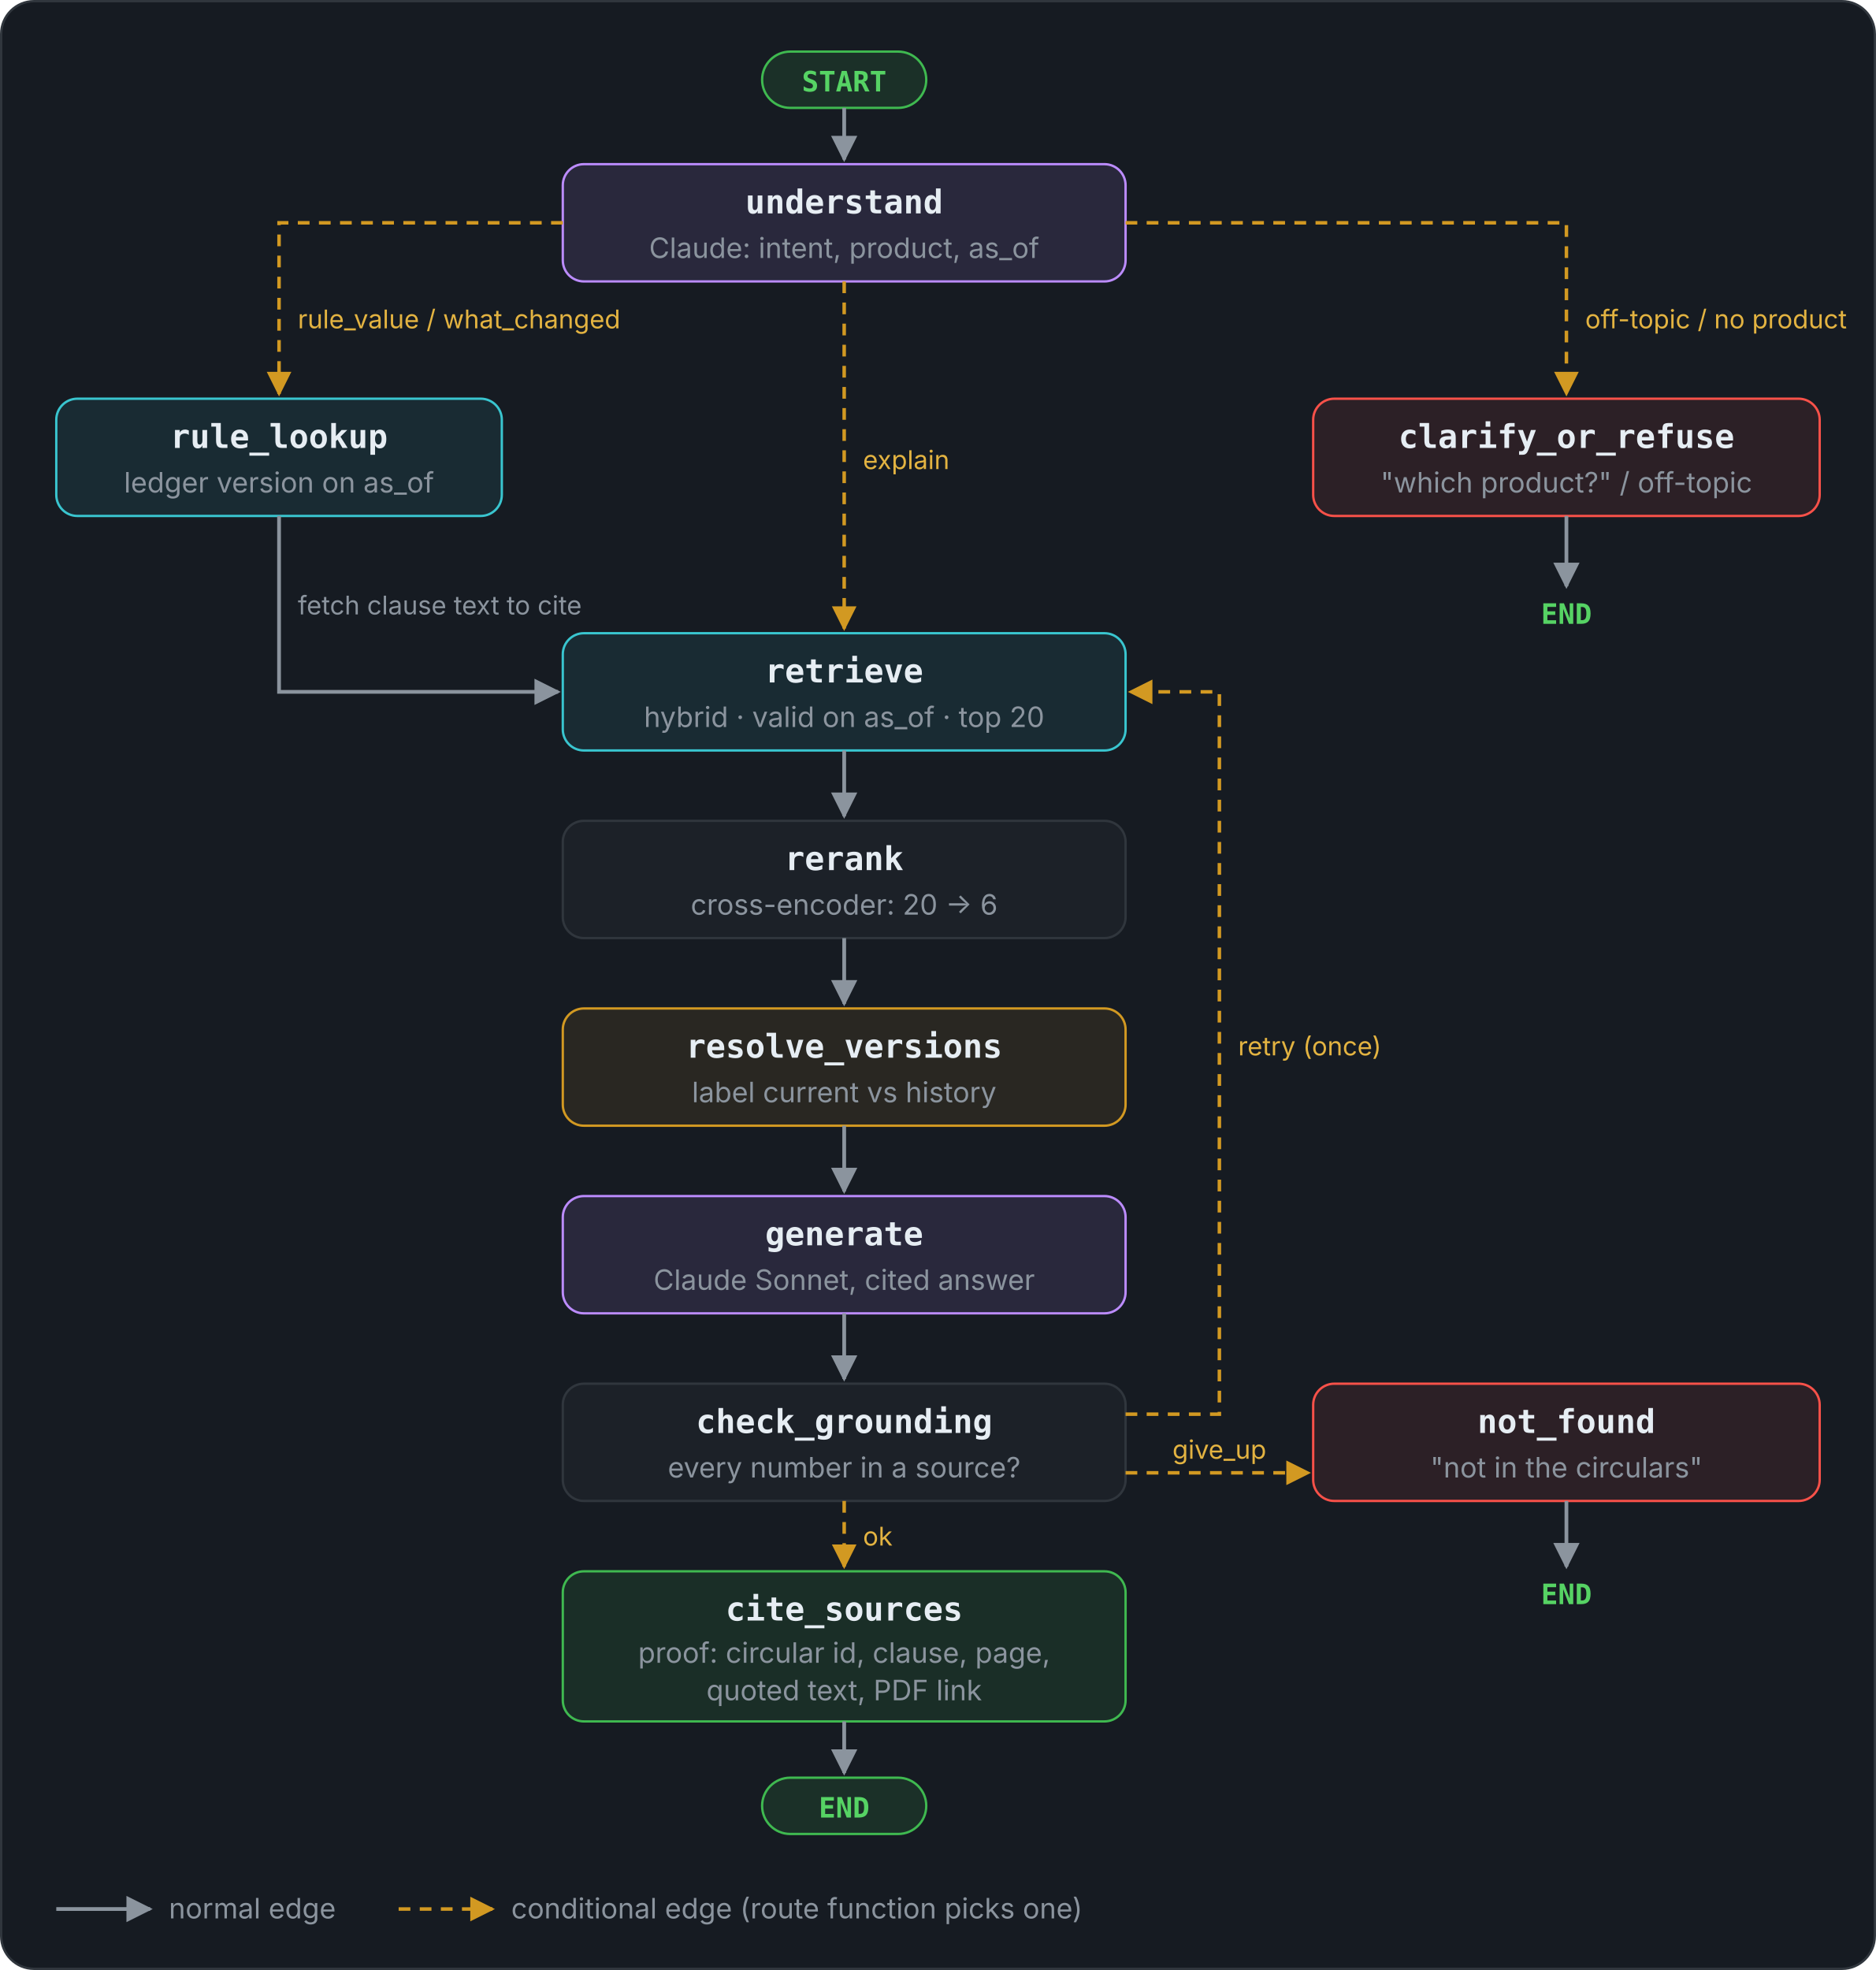
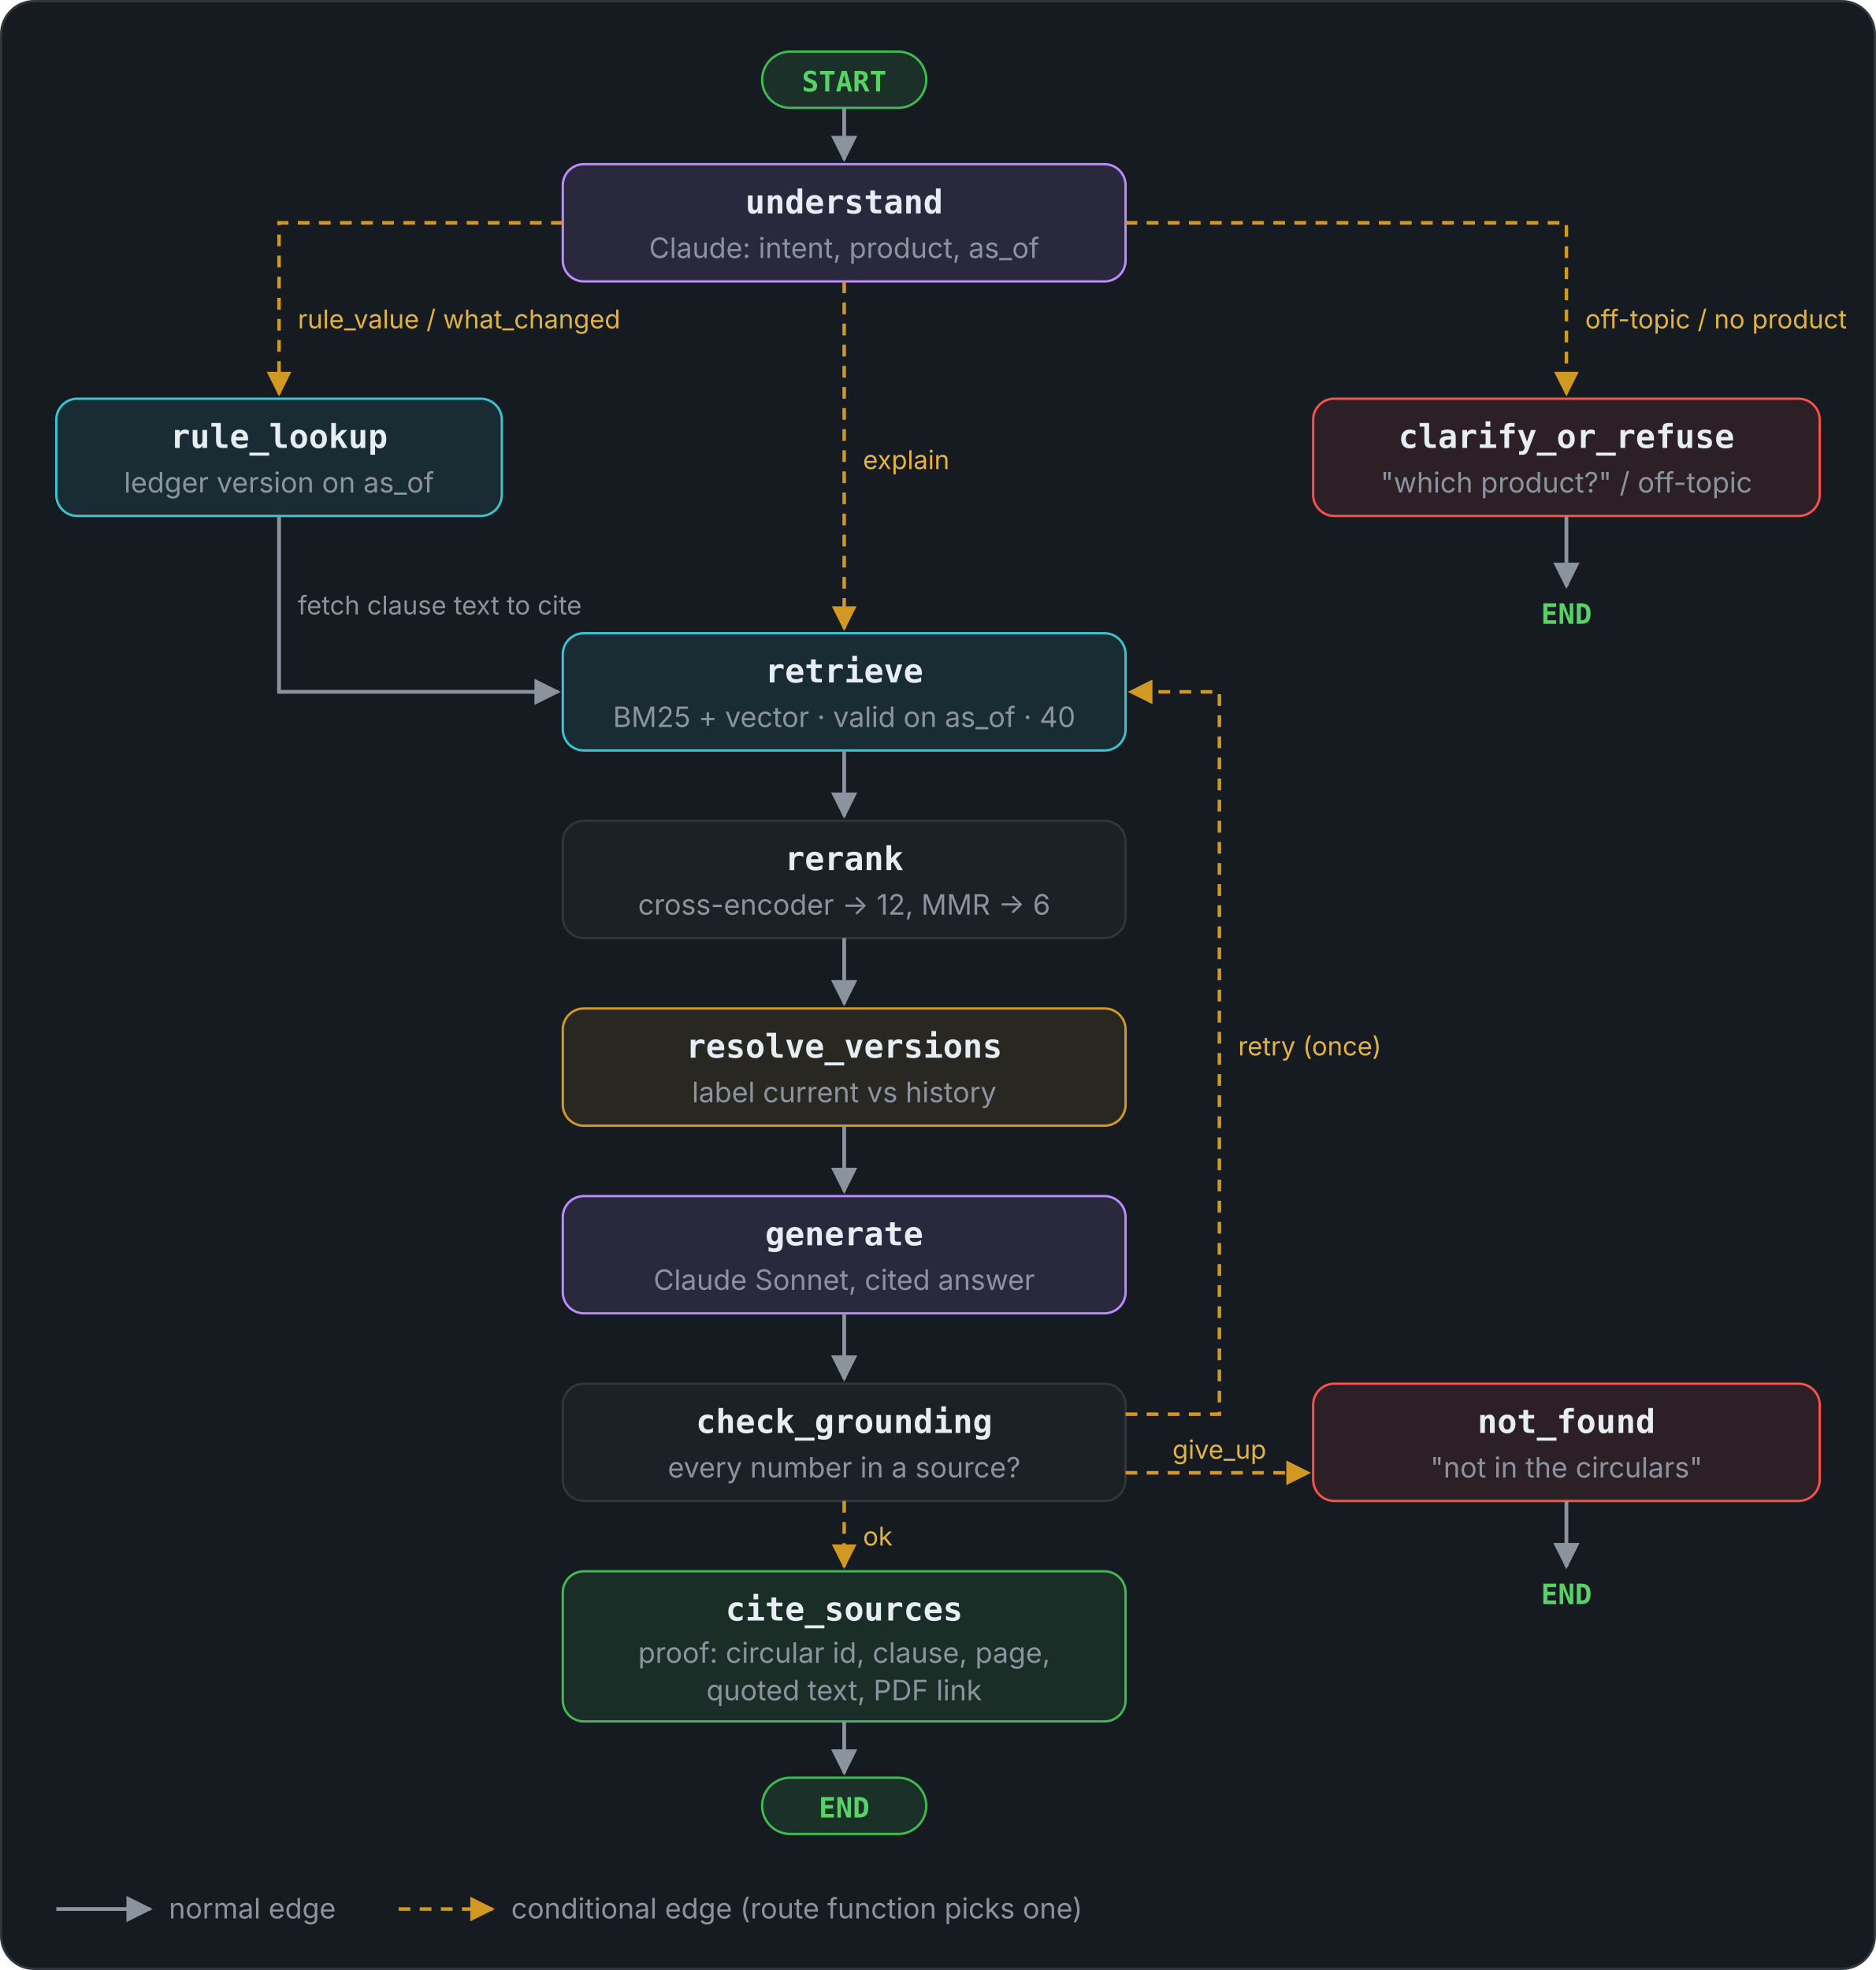
<svg xmlns="http://www.w3.org/2000/svg" width="800" height="840" viewBox="0 0 800 840" font-family="Segoe UI, Inter, system-ui, -apple-system, sans-serif" style="font-variant-ligatures:none">
  <defs>
    <marker id="arr" viewBox="0 0 10 10" refX="9" refY="5" markerWidth="7" markerHeight="7" orient="auto-start-reverse">
      <path d="M0,0 L10,5 L0,10 z" fill="#8b949e" />
    </marker>
    <marker id="arrA" viewBox="0 0 10 10" refX="9" refY="5" markerWidth="7" markerHeight="7" orient="auto-start-reverse">
      <path d="M0,0 L10,5 L0,10 z" fill="#d29922" />
    </marker>
  </defs>
  <rect x="0.5" y="0.5" width="799" height="839" rx="14" fill="#161b22" stroke="#30363d" />
  <rect x="325" y="22" width="70" height="24" rx="12" fill="#3fb950" fill-opacity="0.13" stroke="#3fb950" />
  <text x="360" y="39" fill="#56d364" font-size="12" font-weight="600" text-anchor="middle" font-family="Cascadia Code, JetBrains Mono, Consolas, monospace">START</text>
  <line x1="360" y1="46" x2="360" y2="68" stroke="#8b949e" stroke-width="1.6" marker-end="url(#arr)" />
  <g font-family="Cascadia Code, JetBrains Mono, Consolas, monospace" font-size="14" font-weight="600" fill="#e6edf3" text-anchor="middle">
    <rect x="240" y="70" width="240" height="50" rx="9" fill="#bc8cff" fill-opacity="0.12" stroke="#bc8cff" />
    <text x="360" y="91">understand</text>
    <rect x="24" y="170" width="190" height="50" rx="9" fill="#39c5cf" fill-opacity="0.10" stroke="#39c5cf" />
    <text x="119" y="191">rule_lookup</text>
    <rect x="560" y="170" width="216" height="50" rx="9" fill="#f85149" fill-opacity="0.10" stroke="#f85149" />
    <text x="668" y="191">clarify_or_refuse</text>
    <rect x="240" y="270" width="240" height="50" rx="9" fill="#39c5cf" fill-opacity="0.10" stroke="#39c5cf" />
    <text x="360" y="291">retrieve</text>
    <rect x="240" y="350" width="240" height="50" rx="9" fill="#1c2128" stroke="#30363d" />
    <text x="360" y="371">rerank</text>
    <rect x="240" y="430" width="240" height="50" rx="9" fill="#d29922" fill-opacity="0.10" stroke="#d29922" />
    <text x="360" y="451">resolve_versions</text>
    <rect x="240" y="510" width="240" height="50" rx="9" fill="#bc8cff" fill-opacity="0.12" stroke="#bc8cff" />
    <text x="360" y="531">generate</text>
    <rect x="240" y="590" width="240" height="50" rx="9" fill="#1c2128" stroke="#30363d" />
    <text x="360" y="611">check_grounding</text>
    <rect x="560" y="590" width="216" height="50" rx="9" fill="#f85149" fill-opacity="0.10" stroke="#f85149" />
    <text x="668" y="611">not_found</text>
  </g>
  <g font-size="12" fill="#8b949e" text-anchor="middle">
    <text x="360" y="110">Claude: intent, product, as_of</text>
    <text x="119" y="210">ledger version on as_of</text>
    <text x="668" y="210">"which product?" / off-topic</text>
-     <text x="360" y="310">hybrid · valid on as_of · top 20</text>
-     <text x="360" y="390">cross-encoder: 20 → 6</text>
+     <text x="360" y="310">BM25 + vector · valid on as_of · 40</text>
+     <text x="360" y="390">cross-encoder → 12, MMR → 6</text>
    <text x="360" y="470">label current vs history</text>
    <text x="360" y="550">Claude Sonnet, cited answer</text>
    <text x="360" y="630">every number in a source?</text>
    <text x="668" y="630">"not in the circulars"</text>
  </g>
  <polyline points="240,95 119,95 119,168" fill="none" stroke="#d29922" stroke-width="1.5" stroke-dasharray="5 4" marker-end="url(#arrA)" />
  <text x="127" y="140" fill="#e3b341" font-size="11">rule_value / what_changed</text>
  <polyline points="480,95 668,95 668,168" fill="none" stroke="#d29922" stroke-width="1.5" stroke-dasharray="5 4" marker-end="url(#arrA)" />
  <text x="676" y="140" fill="#e3b341" font-size="11">off-topic / no product</text>
  <line x1="360" y1="120" x2="360" y2="268" stroke="#d29922" stroke-width="1.5" stroke-dasharray="5 4" marker-end="url(#arrA)" />
  <text x="368" y="200" fill="#e3b341" font-size="11">explain</text>
  <polyline points="119,220 119,295 238,295" fill="none" stroke="#8b949e" stroke-width="1.6" marker-end="url(#arr)" />
  <text x="127" y="262" fill="#8b949e" font-size="11">fetch clause text to cite</text>
  <line x1="360" y1="320" x2="360" y2="348" stroke="#8b949e" stroke-width="1.6" marker-end="url(#arr)" />
  <line x1="360" y1="400" x2="360" y2="428" stroke="#8b949e" stroke-width="1.6" marker-end="url(#arr)" />
  <line x1="360" y1="480" x2="360" y2="508" stroke="#8b949e" stroke-width="1.6" marker-end="url(#arr)" />
  <line x1="360" y1="560" x2="360" y2="588" stroke="#8b949e" stroke-width="1.6" marker-end="url(#arr)" />
  <polyline points="480,603 520,603 520,295 482,295" fill="none" stroke="#d29922" stroke-width="1.5" stroke-dasharray="5 4" marker-end="url(#arrA)" />
  <text x="528" y="450" fill="#e3b341" font-size="11">retry (once)</text>
  <line x1="480" y1="628" x2="558" y2="628" stroke="#d29922" stroke-width="1.5" stroke-dasharray="5 4" marker-end="url(#arrA)" />
  <text x="520" y="622" fill="#e3b341" font-size="11" text-anchor="middle">give_up</text>
  <line x1="360" y1="640" x2="360" y2="668" stroke="#d29922" stroke-width="1.5" stroke-dasharray="5 4" marker-end="url(#arrA)" />
  <text x="368" y="659" fill="#e3b341" font-size="11">ok</text>
  <rect x="240" y="670" width="240" height="64" rx="9" fill="#3fb950" fill-opacity="0.12" stroke="#3fb950" />
  <text x="360" y="691" fill="#e6edf3" font-size="14" font-weight="600" text-anchor="middle" font-family="Cascadia Code, JetBrains Mono, Consolas, monospace">cite_sources</text>
  <text x="360" y="709" fill="#8b949e" font-size="12" text-anchor="middle">proof: circular id, clause, page,</text>
  <text x="360" y="725" fill="#8b949e" font-size="12" text-anchor="middle">quoted text, PDF link</text>
  <line x1="360" y1="734" x2="360" y2="756" stroke="#8b949e" stroke-width="1.6" marker-end="url(#arr)" />
  <rect x="325" y="758" width="70" height="24" rx="12" fill="#3fb950" fill-opacity="0.13" stroke="#3fb950" />
  <text x="360" y="775" fill="#56d364" font-size="12" font-weight="600" text-anchor="middle" font-family="Cascadia Code, JetBrains Mono, Consolas, monospace">END</text>
  <line x1="668" y1="220" x2="668" y2="250" stroke="#8b949e" stroke-width="1.6" marker-end="url(#arr)" />
  <text x="668" y="266" fill="#56d364" font-size="12" font-weight="600" text-anchor="middle" font-family="Cascadia Code, JetBrains Mono, Consolas, monospace">END</text>
  <line x1="668" y1="640" x2="668" y2="668" stroke="#8b949e" stroke-width="1.6" marker-end="url(#arr)" />
  <text x="668" y="684" fill="#56d364" font-size="12" font-weight="600" text-anchor="middle" font-family="Cascadia Code, JetBrains Mono, Consolas, monospace">END</text>
  <line x1="24" y1="814" x2="64" y2="814" stroke="#8b949e" stroke-width="1.6" marker-end="url(#arr)" />
  <text x="72" y="818" fill="#8b949e" font-size="12">normal edge</text>
  <line x1="170" y1="814" x2="210" y2="814" stroke="#d29922" stroke-width="1.5" stroke-dasharray="5 4" marker-end="url(#arrA)" />
  <text x="218" y="818" fill="#8b949e" font-size="12">conditional edge (route function picks one)</text>
</svg>
